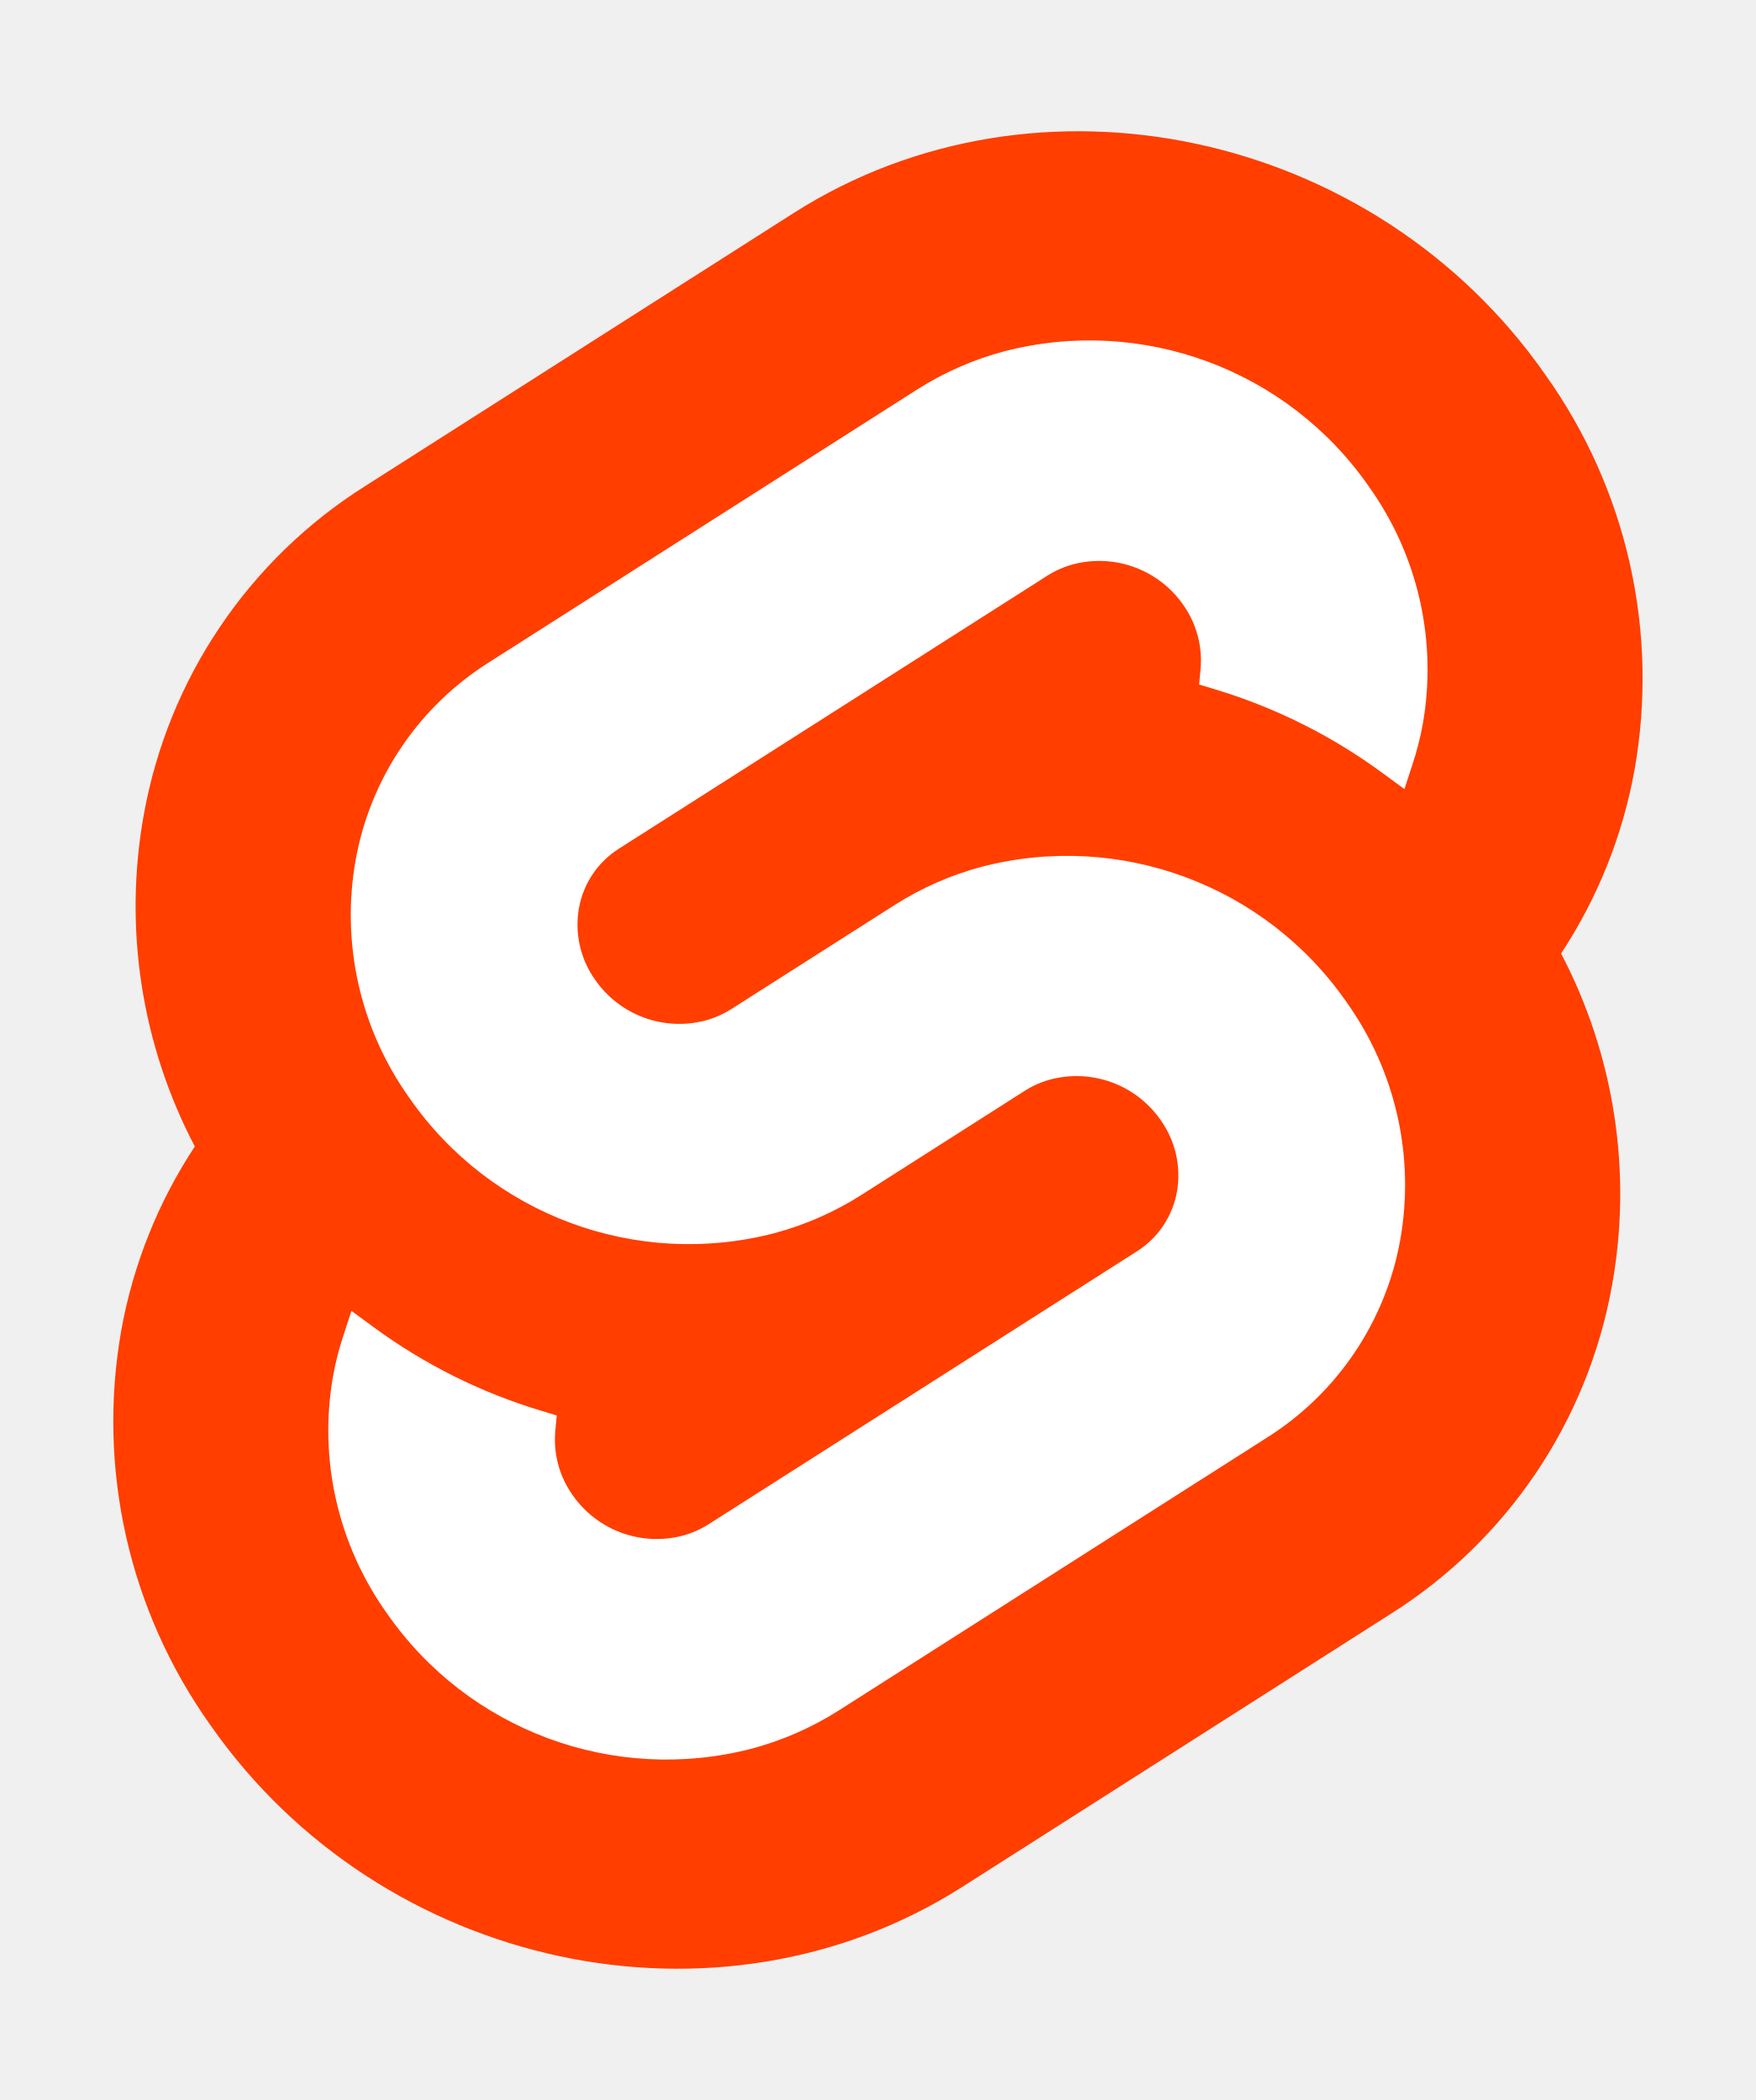
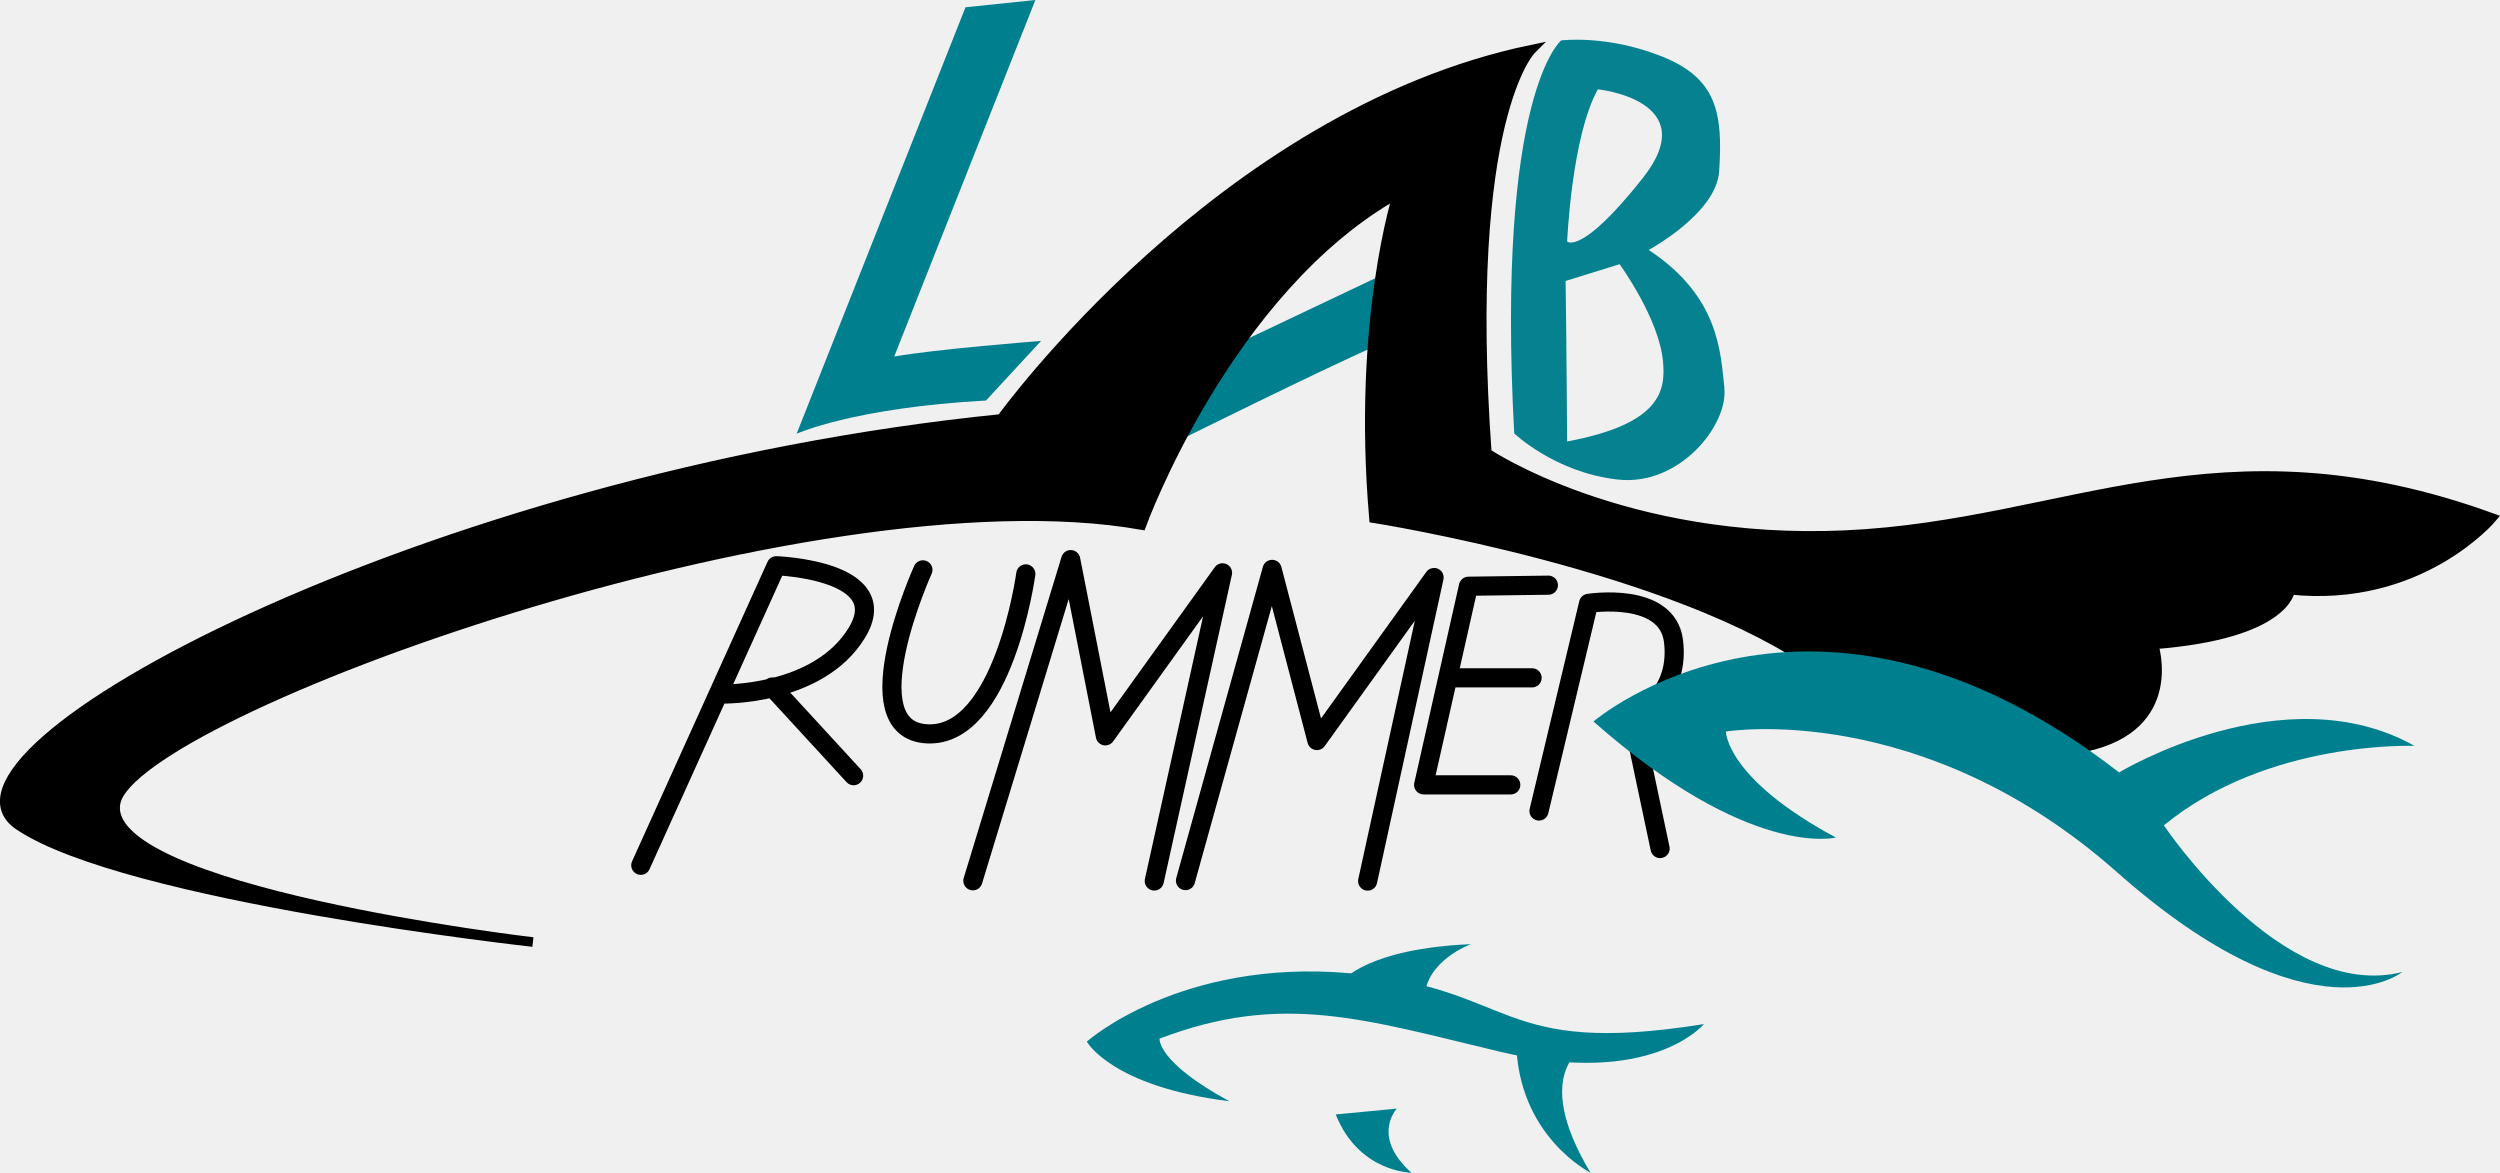
- <svg xmlns="http://www.w3.org/2000/svg" width="107" height="128" viewBox="0 0 107 128">
-   <path d="M94.157 22.819c-10.4-14.885-30.94-19.297-45.792-9.835L22.282 29.608A29.92 29.92 0 0 0 8.764 49.65a31.5 31.5 0 0 0 3.108 20.231 30 30 0 0 0-4.477 11.183 31.9 31.9 0 0 0 5.448 24.116c10.402 14.887 30.942 19.297 45.791 9.835l26.083-16.624A29.92 29.92 0 0 0 98.235 78.35a31.53 31.53 0 0 0-3.105-20.232 30 30 0 0 0 4.474-11.182 31.88 31.88 0 0 0-5.447-24.116" style="fill:#ff3e00" />
-   <path d="M45.817 106.582a20.72 20.72 0 0 1-22.237-8.243 19.17 19.17 0 0 1-3.277-14.503 18 18 0 0 1 .624-2.435l.49-1.498 1.337.981a33.6 33.6 0 0 0 10.203 5.098l.97.294-.09.968a5.85 5.85 0 0 0 1.052 3.878 6.24 6.24 0 0 0 6.695 2.485 5.8 5.8 0 0 0 1.603-.704L69.27 76.28a5.43 5.43 0 0 0 2.45-3.631 5.8 5.8 0 0 0-.987-4.371 6.24 6.24 0 0 0-6.698-2.487 5.7 5.7 0 0 0-1.6.704l-9.953 6.345a19 19 0 0 1-5.296 2.326 20.72 20.72 0 0 1-22.237-8.243 19.17 19.17 0 0 1-3.277-14.502 17.99 17.99 0 0 1 8.13-12.052l26.081-16.623a19 19 0 0 1 5.3-2.329 20.72 20.72 0 0 1 22.237 8.243 19.17 19.17 0 0 1 3.277 14.503 18 18 0 0 1-.624 2.435l-.49 1.498-1.337-.98a33.6 33.6 0 0 0-10.203-5.1l-.97-.294.09-.968a5.86 5.86 0 0 0-1.052-3.878 6.24 6.24 0 0 0-6.696-2.485 5.8 5.8 0 0 0-1.602.704L37.73 51.72a5.42 5.42 0 0 0-2.449 3.63 5.79 5.79 0 0 0 .986 4.372 6.24 6.24 0 0 0 6.698 2.486 5.8 5.8 0 0 0 1.602-.704l9.952-6.342a19 19 0 0 1 5.295-2.328 20.72 20.72 0 0 1 22.237 8.242 19.17 19.17 0 0 1 3.277 14.503 18 18 0 0 1-8.13 12.053l-26.081 16.622a19 19 0 0 1-5.3 2.328" style="fill:#fff" />
+ <svg xmlns="http://www.w3.org/2000/svg" id="svg2" viewBox="0 0 261.16 122.5">
+   <defs>
+     <style>.cls-1{fill:#058190;}.cls-2{fill:#00808f;}.cls-3,.cls-4{fill:none;stroke-linecap:round;stroke-width:2px;}.cls-3,.cls-4,.cls-5{stroke:#000;}.cls-4{stroke-linejoin:round;}</style>
+   </defs>
+   <g id="layer1">
+     <path id="path3790" class="cls-4" d="M66.94,90.39l14.15-31.29s12.45.43,8.41,7.02c-4.04,6.6-14.05,6.38-14.05,6.38" />
+     <path id="path3792" class="cls-3" d="M80.66,71.77l8.51,9.26" />
+     <path id="path3794" class="cls-4" d="M101.63,92.01l10.22-33.55,3.62,18.41,12.24-17.03-7.13,32.19" />
+     <path id="path3794-8" class="cls-4" d="M123.84,91.99l9.05-32.51,4.68,17.88,12.24-17.03-6.94,31.71" />
+     <path id="path3836" class="cls-3" d="M96.41,59.53s-7.56,16.71.43,17.13,10.32-16.71,10.32-16.71" />
+     <path id="path3842" class="cls-4" d="M161.75,61.13l-8.35.11-4.68,20.75h9.1" />
+     <path id="path3844" class="cls-3" d="M151.64,70.81h8.41" />
+     <path id="path3848" class="cls-4" d="M160.77,84.72l5.18-21.69s8.22-1.31,8.87,3.94-3.2,7.4-3.2,7.4" />
+     <path id="path3850" class="cls-4" d="M170.71,75.82l2.71,12.82" />
+     <path id="path3874" class="cls-2" d="M113.53,108.81s9.73-8.67,27.37-7.15c17.64,1.52,15.2,8.82,37.1,5.32,0,0-5.48,6.67-21.29,2.89-14.34-3.43-22.81-6.23-35.58-1.37,0,0-.3,2.43,7.3,6.54-12.32-1.52-14.9-6.23-14.9-6.23h0Z" />
+     <path id="path3876" class="cls-2" d="M140.29,102.43s2.58-3.34,13.38-3.8c0,0-4.71,1.67-4.87,5.63s-8.51-1.82-8.51-1.82Z" />
+     <path id="path3878" class="cls-2" d="M139.53,116.42l6.39-.61s-2.74,2.89,1.52,6.69c0,0-5.47,0-7.91-6.08Z" />
+     <path id="path3880" class="cls-2" d="M166.14,122.5s-7.6-3.8-7.75-13.68l7.3.46s-5.93,2.58.46,13.23h0Z" />
+     <path id="path3882" class="cls-2" d="M147.13,35.07s6.39-4.11-26.76,12.32c-33.14,16.42,1.98-8.21,1.98-8.21l26.91-12.77-2.13,8.67Z" />
+     <path id="path2996" class="cls-5" d="M189.96,69.84c-14.64-10.71-46.43-15.71-46.43-15.71-1.79-20.71,2.5-33.93,2.5-33.93-17.86,10-26.79,34.64-26.79,34.64-34.64-6.07-105,19.64-107.14,28.93-2.14,9.29,43.57,14.64,43.57,14.64,0,0-42.64-4.7-53.71-12.2-11.07-7.5,42.28-36.37,102.64-42.45,0,0,22.86-31.79,55.36-38.57,0,0-7.14,7.14-4.64,42.14,0,0,14.29,9.64,37.5,8.57,23.21-1.07,38.93-12.14,67.5-1.79,0,0-7.5,8.93-21.07,7.5,0,0-.36,4.64-14.29,5.71,0,0,2.86,8.57-7.14,10.71l-27.86-8.21Z" />
+     <path id="path3778" class="cls-2" d="M166.46,75.37s22.77-19.58,54.91,5.32c0,0,17.24-10.43,30.86-2.77,0,0-15.32-.64-26.18,8.3,0,0,12.34,18.52,24.9,15.32,0,0-9.36,7.66-29.8-10.43-20.43-18.09-40.86-14.69-40.86-14.69,0,0,0,4.9,11.49,11.07,0,0-8.94,2.34-25.33-12.13Z" />
+     <path id="path3905" class="cls-2" d="M100.86.76l-17.64,44.55s5.94-2.71,19.78-3.47l5.76-6.23s-11.24.88-15.35,1.64L108.16,0l-7.3.76Z" />
+     <path class="cls-1" d="M180.14,40.55c-.41-3.8-.55-9.58-7.91-14.44,0,0,7.07-3.81,7.36-8.21.41-6.16-.27-9.73-6-12.01-5.73-2.28-10.5-1.67-10.5-1.67h0s-6.82,5.47-4.91,41.05c0,0,4.21,4.06,10.76,4.82,6.54.76,11.6-5.73,11.19-9.53ZM166.92,9.33s11.12,1.14,4.7,9.26c-6.42,8.13-7.91,6.64-7.91,6.64,0,0,.47-11.01,3.21-15.9ZM163.71,46.12s-.08-11.62-.16-16.77l5.64-1.75s4.15,5.68,4.54,10.22c.26,3-.24,6.47-10.03,8.3Z" />
+   </g>
</svg>
